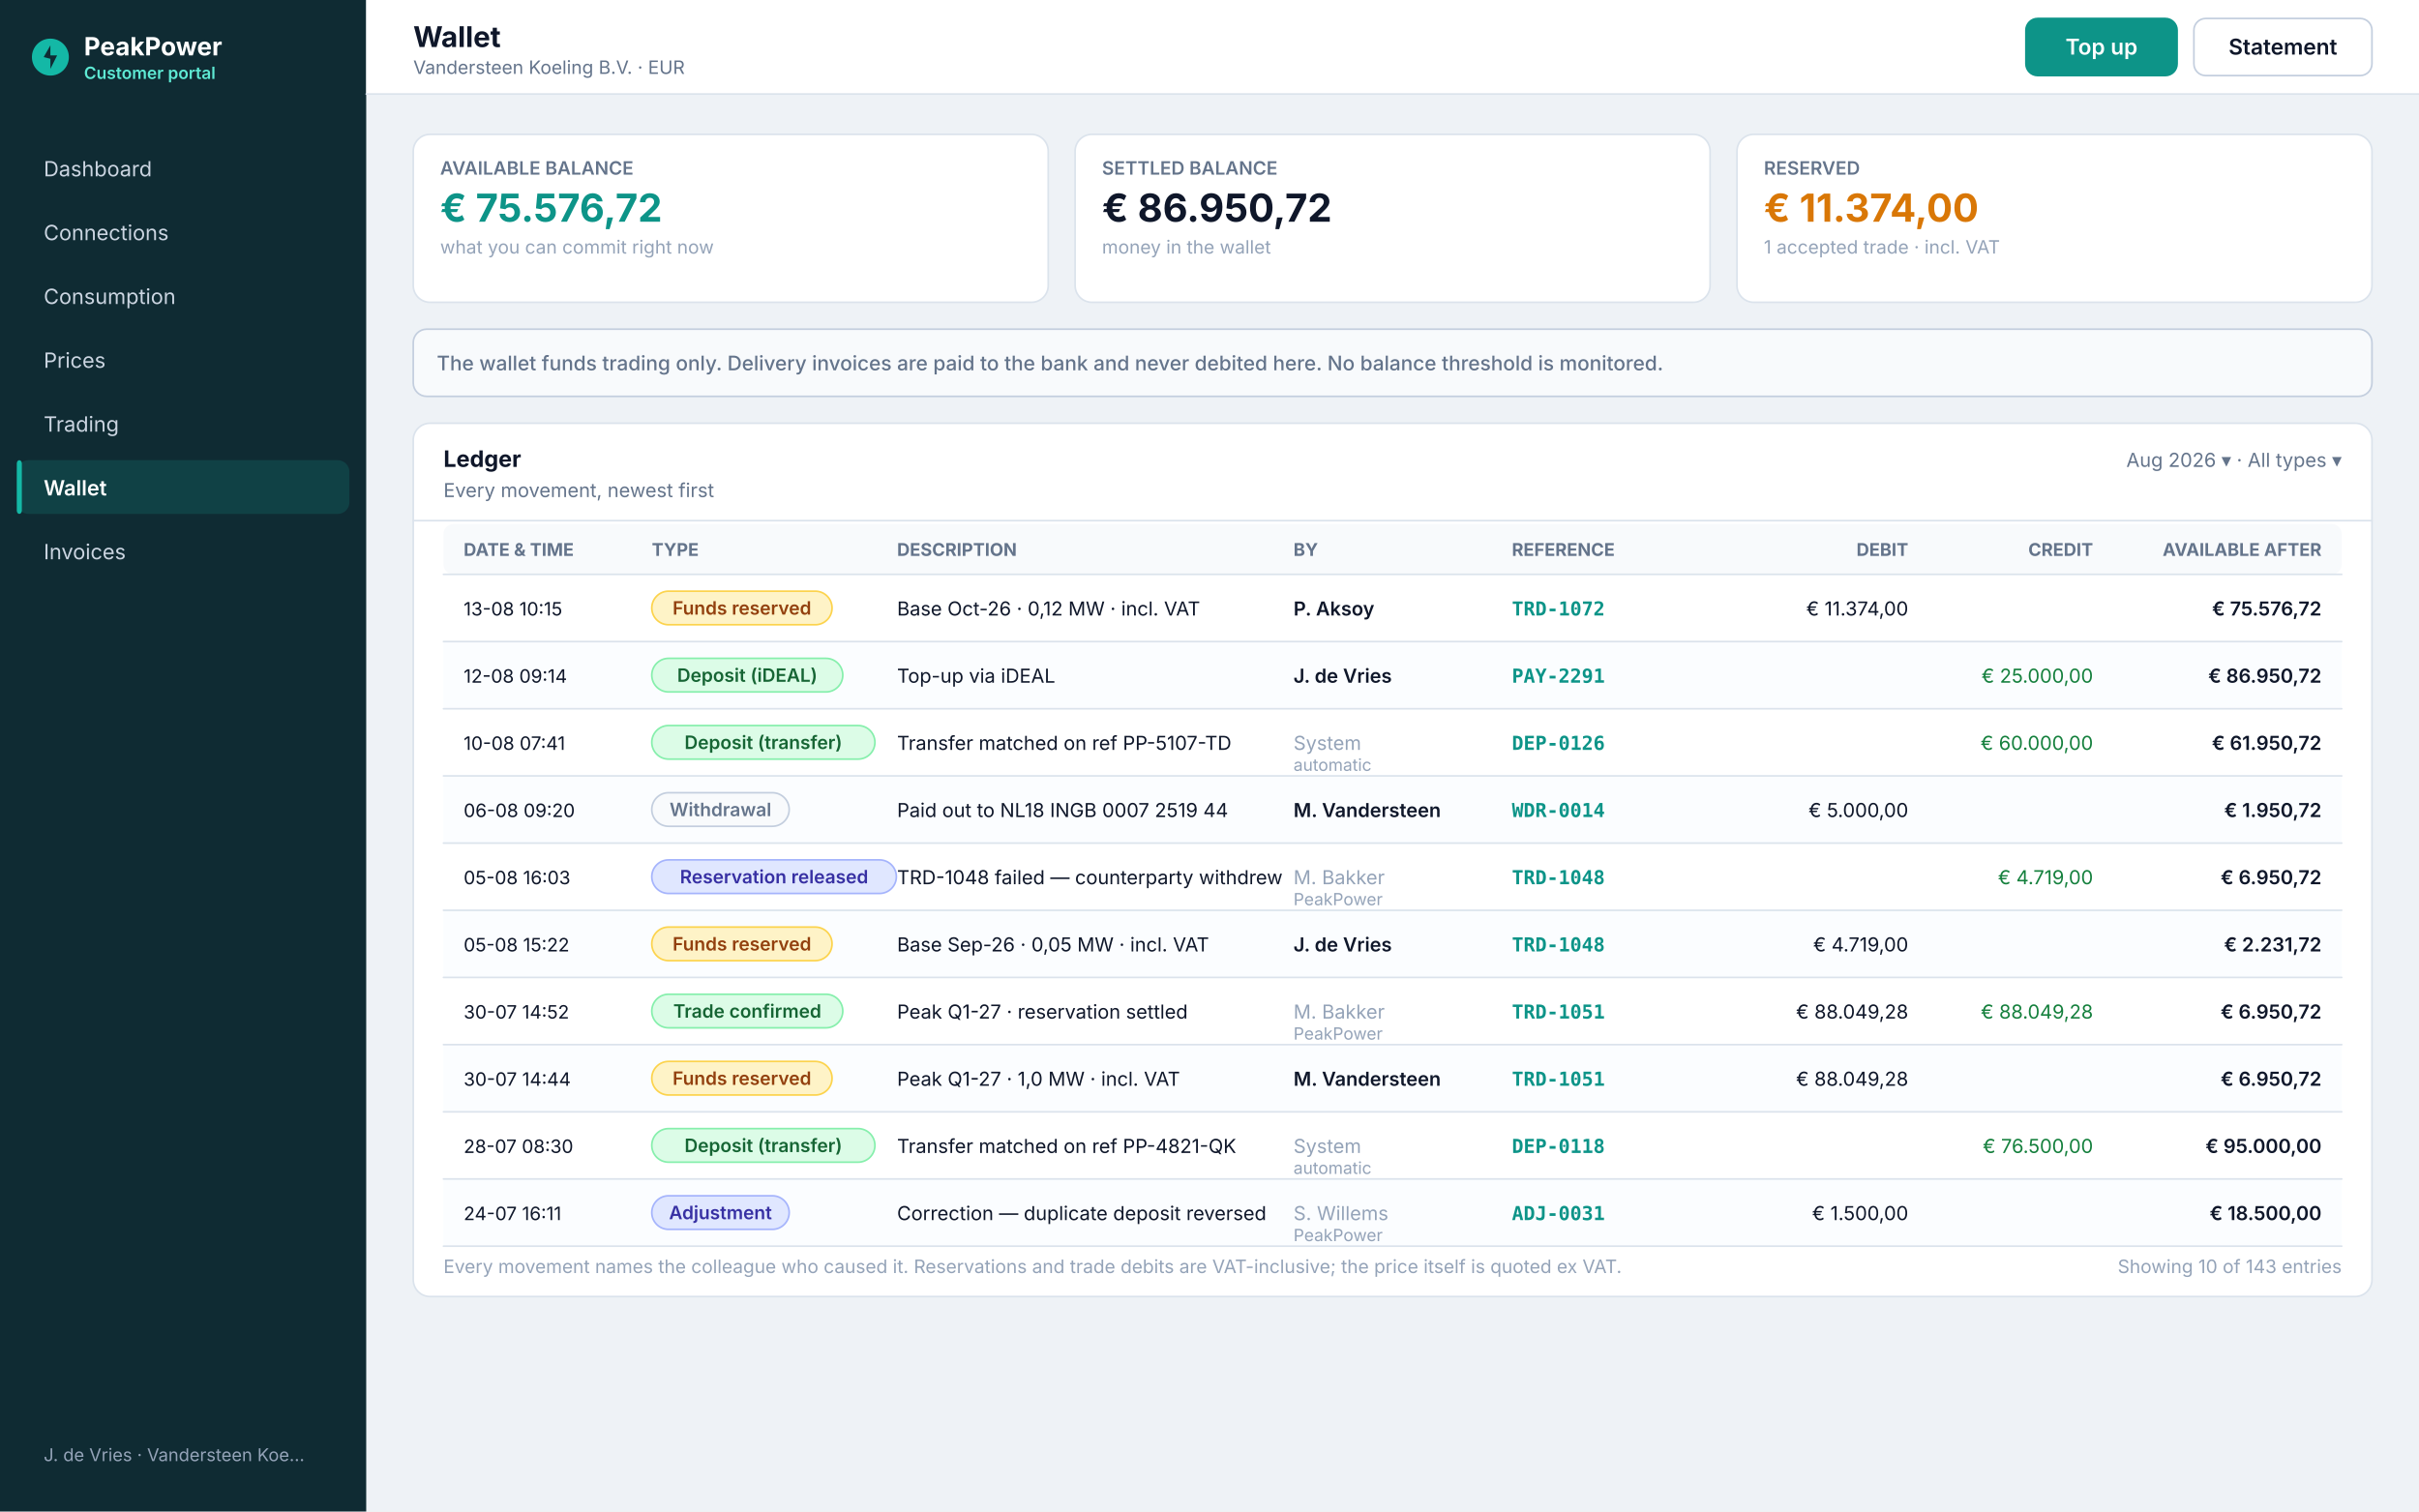
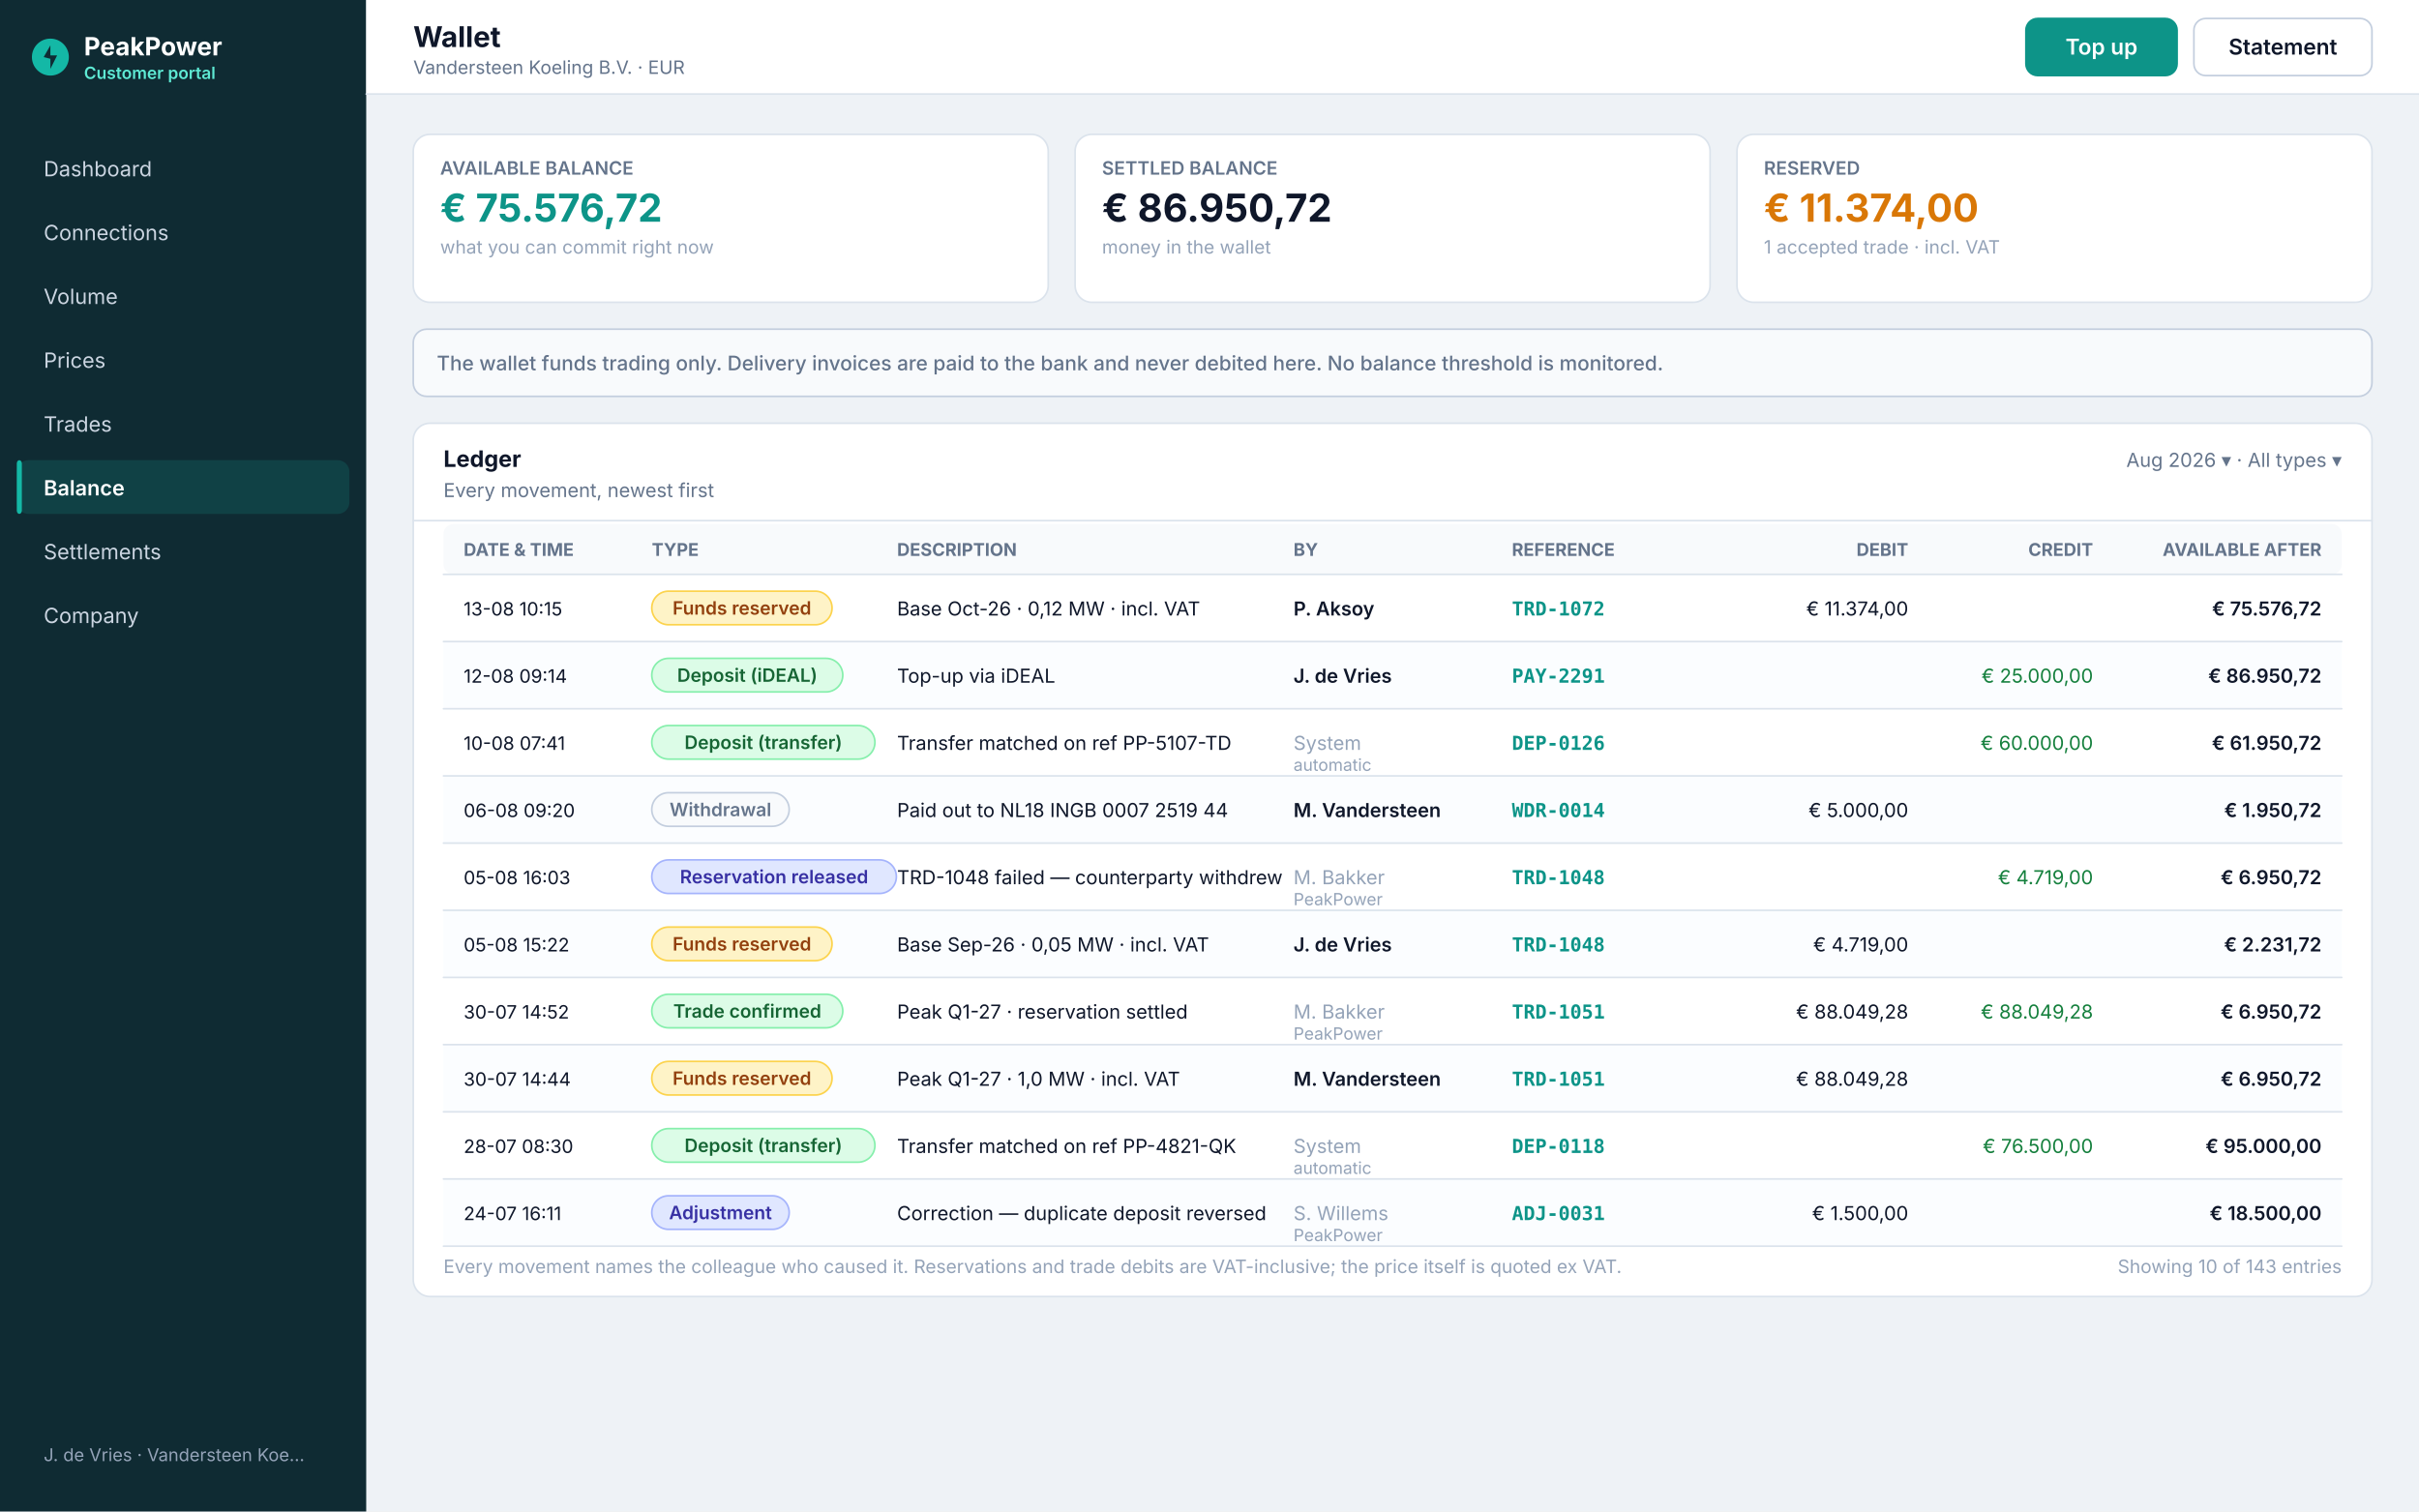
<svg xmlns="http://www.w3.org/2000/svg" viewBox="0 0 1440 900" width="1440" height="900" role="img" aria-label="Customer portal — wallet and ledger">
  <rect x="0" y="0" width="1440" height="900" rx="0" fill="#eef2f6" stroke="none" />
  <rect x="0" y="0" width="218" height="900" rx="0" fill="#0f2b33" stroke="none" />
  <g>
    <circle cx="30" cy="34" r="11" fill="#14b8a6" stroke="none" stroke-width="1" />
    <path d="M 26 34 L 30 27 L 30 33 L 34 33 L 30 41 L 30 35 Z" fill="#0f2b33" stroke="none" stroke-width="2" stroke-linejoin="round" stroke-linecap="round" />
  </g>
  <text x="50" y="33" font-family="Inter, 'Segoe UI', -apple-system, BlinkMacSystemFont, 'Helvetica Neue', Arial, sans-serif" font-size="15" fill="#ffffff" font-weight="700" text-anchor="start">PeakPower</text>
  <text x="50" y="47" font-family="Inter, 'Segoe UI', -apple-system, BlinkMacSystemFont, 'Helvetica Neue', Arial, sans-serif" font-size="10" fill="#5eead4" font-weight="600" text-anchor="start">Customer portal</text>
  <text x="26" y="105" font-family="Inter, 'Segoe UI', -apple-system, BlinkMacSystemFont, 'Helvetica Neue', Arial, sans-serif" font-size="12.5" fill="#cbd5e1" font-weight="400" text-anchor="start">Dashboard</text>
  <text x="26" y="143" font-family="Inter, 'Segoe UI', -apple-system, BlinkMacSystemFont, 'Helvetica Neue', Arial, sans-serif" font-size="12.5" fill="#cbd5e1" font-weight="400" text-anchor="start">Connections</text>
-   <text x="26" y="181" font-family="Inter, 'Segoe UI', -apple-system, BlinkMacSystemFont, 'Helvetica Neue', Arial, sans-serif" font-size="12.5" fill="#cbd5e1" font-weight="400" text-anchor="start">Consumption</text>
+   <text x="26" y="181" font-family="Inter, 'Segoe UI', -apple-system, BlinkMacSystemFont, 'Helvetica Neue', Arial, sans-serif" font-size="12.5" fill="#cbd5e1" font-weight="400" text-anchor="start">Volume</text>
  <text x="26" y="219" font-family="Inter, 'Segoe UI', -apple-system, BlinkMacSystemFont, 'Helvetica Neue', Arial, sans-serif" font-size="12.5" fill="#cbd5e1" font-weight="400" text-anchor="start">Prices</text>
-   <text x="26" y="257" font-family="Inter, 'Segoe UI', -apple-system, BlinkMacSystemFont, 'Helvetica Neue', Arial, sans-serif" font-size="12.5" fill="#cbd5e1" font-weight="400" text-anchor="start">Trading</text>
+   <text x="26" y="257" font-family="Inter, 'Segoe UI', -apple-system, BlinkMacSystemFont, 'Helvetica Neue', Arial, sans-serif" font-size="12.5" fill="#cbd5e1" font-weight="400" text-anchor="start">Trades</text>
  <rect x="10" y="274" width="198" height="32" rx="7" fill="rgba(20,184,166,0.16)" stroke="none" />
  <rect x="10" y="274" width="3" height="32" rx="2" fill="#14b8a6" stroke="none" />
-   <text x="26" y="295" font-family="Inter, 'Segoe UI', -apple-system, BlinkMacSystemFont, 'Helvetica Neue', Arial, sans-serif" font-size="12.5" fill="#ffffff" font-weight="600" text-anchor="start">Wallet</text>
-   <text x="26" y="333" font-family="Inter, 'Segoe UI', -apple-system, BlinkMacSystemFont, 'Helvetica Neue', Arial, sans-serif" font-size="12.5" fill="#cbd5e1" font-weight="400" text-anchor="start">Invoices</text>
+   <text x="26" y="295" font-family="Inter, 'Segoe UI', -apple-system, BlinkMacSystemFont, 'Helvetica Neue', Arial, sans-serif" font-size="12.5" fill="#ffffff" font-weight="600" text-anchor="start">Balance</text>
+   <text x="26" y="333" font-family="Inter, 'Segoe UI', -apple-system, BlinkMacSystemFont, 'Helvetica Neue', Arial, sans-serif" font-size="12.5" fill="#cbd5e1" font-weight="400" text-anchor="start">Settlements</text>
+   <text x="26" y="371" font-family="Inter, 'Segoe UI', -apple-system, BlinkMacSystemFont, 'Helvetica Neue', Arial, sans-serif" font-size="12.5" fill="#cbd5e1" font-weight="400" text-anchor="start">Company</text>
  <text x="26" y="870" font-family="Inter, 'Segoe UI', -apple-system, BlinkMacSystemFont, 'Helvetica Neue', Arial, sans-serif" font-size="10.5" fill="#94a3b8" font-weight="400" text-anchor="start">J. de Vries · Vandersteen Koe…</text>
  <rect x="218" y="0" width="1222" height="56" rx="0" fill="#ffffff" stroke="none" />
  <line x1="218" y1="56" x2="1440" y2="56" stroke="#dbe3ec" stroke-width="1" stroke-linecap="round" />
  <text x="246" y="28" font-family="Inter, 'Segoe UI', -apple-system, BlinkMacSystemFont, 'Helvetica Neue', Arial, sans-serif" font-size="17" fill="#0f172a" font-weight="700" text-anchor="start">Wallet</text>
  <text x="246" y="44" font-family="Inter, 'Segoe UI', -apple-system, BlinkMacSystemFont, 'Helvetica Neue', Arial, sans-serif" font-size="11" fill="#64748b" font-weight="400" text-anchor="start">Vandersteen Koeling B.V. · EUR</text>
  <rect x="1306" y="11" width="106" height="34" rx="7" fill="#ffffff" stroke="#c3cede" stroke-width="1" />
  <text x="1359" y="32.5" font-family="Inter, 'Segoe UI', -apple-system, BlinkMacSystemFont, 'Helvetica Neue', Arial, sans-serif" font-size="13" fill="#0f172a" font-weight="600" text-anchor="middle">Statement</text>
  <rect x="1206" y="11" width="90" height="34" rx="7" fill="#0d9488" stroke="#0d9488" stroke-width="1" />
  <text x="1251" y="32.5" font-family="Inter, 'Segoe UI', -apple-system, BlinkMacSystemFont, 'Helvetica Neue', Arial, sans-serif" font-size="13" fill="#ffffff" font-weight="600" text-anchor="middle">Top up</text>
  <rect x="246" y="80" width="378" height="100" rx="10" fill="#ffffff" stroke="#dbe3ec" stroke-width="1" />
  <text x="262" y="104" font-family="Inter, 'Segoe UI', -apple-system, BlinkMacSystemFont, 'Helvetica Neue', Arial, sans-serif" font-size="11" fill="#64748b" font-weight="600" text-anchor="start">AVAILABLE BALANCE</text>
  <text x="262" y="132" font-family="Inter, 'Segoe UI', -apple-system, BlinkMacSystemFont, 'Helvetica Neue', Arial, sans-serif" font-size="23" fill="#0d9488" font-weight="700" text-anchor="start">€ 75.576,72</text>
  <text x="262" y="151" font-family="Inter, 'Segoe UI', -apple-system, BlinkMacSystemFont, 'Helvetica Neue', Arial, sans-serif" font-size="11" fill="#94a3b8" font-weight="400" text-anchor="start">what you can commit right now</text>
  <rect x="640" y="80" width="378" height="100" rx="10" fill="#ffffff" stroke="#dbe3ec" stroke-width="1" />
  <text x="656" y="104" font-family="Inter, 'Segoe UI', -apple-system, BlinkMacSystemFont, 'Helvetica Neue', Arial, sans-serif" font-size="11" fill="#64748b" font-weight="600" text-anchor="start">SETTLED BALANCE</text>
  <text x="656" y="132" font-family="Inter, 'Segoe UI', -apple-system, BlinkMacSystemFont, 'Helvetica Neue', Arial, sans-serif" font-size="23" fill="#0f172a" font-weight="700" text-anchor="start">€ 86.950,72</text>
  <text x="656" y="151" font-family="Inter, 'Segoe UI', -apple-system, BlinkMacSystemFont, 'Helvetica Neue', Arial, sans-serif" font-size="11" fill="#94a3b8" font-weight="400" text-anchor="start">money in the wallet</text>
  <rect x="1034" y="80" width="378" height="100" rx="10" fill="#ffffff" stroke="#dbe3ec" stroke-width="1" />
  <text x="1050" y="104" font-family="Inter, 'Segoe UI', -apple-system, BlinkMacSystemFont, 'Helvetica Neue', Arial, sans-serif" font-size="11" fill="#64748b" font-weight="600" text-anchor="start">RESERVED</text>
  <text x="1050" y="132" font-family="Inter, 'Segoe UI', -apple-system, BlinkMacSystemFont, 'Helvetica Neue', Arial, sans-serif" font-size="23" fill="#d97706" font-weight="700" text-anchor="start">€ 11.374,00</text>
  <text x="1050" y="151" font-family="Inter, 'Segoe UI', -apple-system, BlinkMacSystemFont, 'Helvetica Neue', Arial, sans-serif" font-size="11" fill="#94a3b8" font-weight="400" text-anchor="start">1 accepted trade · incl. VAT</text>
  <rect x="246" y="196" width="1166" height="40" rx="8" fill="#f8fafc" stroke="#c3cede" stroke-width="1" />
  <text x="260" y="220.5" font-family="Inter, 'Segoe UI', -apple-system, BlinkMacSystemFont, 'Helvetica Neue', Arial, sans-serif" font-size="12" fill="#64748b" font-weight="500" text-anchor="start">The wallet funds trading only. Delivery invoices are paid to the bank and never debited here. No balance threshold is monitored.</text>
  <rect x="246" y="252" width="1166" height="520" rx="10" fill="#ffffff" stroke="#dbe3ec" stroke-width="1" />
  <text x="264" y="278" font-family="Inter, 'Segoe UI', -apple-system, BlinkMacSystemFont, 'Helvetica Neue', Arial, sans-serif" font-size="13.5" fill="#0f172a" font-weight="700" text-anchor="start">Ledger</text>
  <text x="264" y="296" font-family="Inter, 'Segoe UI', -apple-system, BlinkMacSystemFont, 'Helvetica Neue', Arial, sans-serif" font-size="11.5" fill="#64748b" font-weight="400" text-anchor="start">Every movement, newest first</text>
  <text x="1394" y="278" font-family="Inter, 'Segoe UI', -apple-system, BlinkMacSystemFont, 'Helvetica Neue', Arial, sans-serif" font-size="11.5" fill="#64748b" font-weight="400" text-anchor="end">Aug 2026 ▾   ·   All types ▾</text>
  <line x1="246" y1="310" x2="1412" y2="310" stroke="#dbe3ec" stroke-width="1" stroke-linecap="round" />
  <rect x="264" y="312" width="1130" height="30" rx="6" fill="#f8fafc" stroke="none" />
  <text x="276" y="331" font-family="Inter, 'Segoe UI', -apple-system, BlinkMacSystemFont, 'Helvetica Neue', Arial, sans-serif" font-size="10.5" fill="#64748b" font-weight="700" text-anchor="start">DATE &amp; TIME</text>
  <text x="388" y="331" font-family="Inter, 'Segoe UI', -apple-system, BlinkMacSystemFont, 'Helvetica Neue', Arial, sans-serif" font-size="10.5" fill="#64748b" font-weight="700" text-anchor="start">TYPE</text>
  <text x="534" y="331" font-family="Inter, 'Segoe UI', -apple-system, BlinkMacSystemFont, 'Helvetica Neue', Arial, sans-serif" font-size="10.5" fill="#64748b" font-weight="700" text-anchor="start">DESCRIPTION</text>
  <text x="770" y="331" font-family="Inter, 'Segoe UI', -apple-system, BlinkMacSystemFont, 'Helvetica Neue', Arial, sans-serif" font-size="10.5" fill="#64748b" font-weight="700" text-anchor="start">BY</text>
  <text x="900" y="331" font-family="Inter, 'Segoe UI', -apple-system, BlinkMacSystemFont, 'Helvetica Neue', Arial, sans-serif" font-size="10.5" fill="#64748b" font-weight="700" text-anchor="start">REFERENCE</text>
  <text x="1136" y="331" font-family="Inter, 'Segoe UI', -apple-system, BlinkMacSystemFont, 'Helvetica Neue', Arial, sans-serif" font-size="10.5" fill="#64748b" font-weight="700" text-anchor="end">DEBIT</text>
  <text x="1246" y="331" font-family="Inter, 'Segoe UI', -apple-system, BlinkMacSystemFont, 'Helvetica Neue', Arial, sans-serif" font-size="10.5" fill="#64748b" font-weight="700" text-anchor="end">CREDIT</text>
  <text x="1382" y="331" font-family="Inter, 'Segoe UI', -apple-system, BlinkMacSystemFont, 'Helvetica Neue', Arial, sans-serif" font-size="10.5" fill="#64748b" font-weight="700" text-anchor="end">AVAILABLE AFTER</text>
  <line x1="264" y1="342" x2="1394" y2="342" stroke="#dbe3ec" stroke-width="1" stroke-linecap="round" />
  <text x="276" y="366.5" font-family="Inter, 'Segoe UI', -apple-system, BlinkMacSystemFont, 'Helvetica Neue', Arial, sans-serif" font-size="11" fill="#0f172a" font-weight="400" text-anchor="start">13-08 10:15</text>
  <rect x="388" y="352" width="107.32" height="20" rx="10" fill="#fef3c7" stroke="#fcd34d" stroke-width="1" />
  <text x="441.66" y="365.96" font-family="Inter, 'Segoe UI', -apple-system, BlinkMacSystemFont, 'Helvetica Neue', Arial, sans-serif" font-size="11" fill="#92400e" font-weight="600" text-anchor="middle">Funds reserved</text>
  <text x="534" y="366.5" font-family="Inter, 'Segoe UI', -apple-system, BlinkMacSystemFont, 'Helvetica Neue', Arial, sans-serif" font-size="11.5" fill="#0f172a" font-weight="400" text-anchor="start">Base Oct-26 · 0,12 MW · incl. VAT</text>
  <text x="770" y="366.5" font-family="Inter, 'Segoe UI', -apple-system, BlinkMacSystemFont, 'Helvetica Neue', Arial, sans-serif" font-size="11.5" fill="#0f172a" font-weight="600" text-anchor="start">P. Aksoy</text>
  <text x="900" y="366.5" font-family="'SF Mono', 'Cascadia Mono', Menlo, Consolas, monospace" font-size="11.5" fill="#0d9488" font-weight="600" text-anchor="start">TRD-1072</text>
  <text x="1136" y="366.5" font-family="Inter, 'Segoe UI', -apple-system, BlinkMacSystemFont, 'Helvetica Neue', Arial, sans-serif" font-size="11.5" fill="#0f172a" font-weight="400" text-anchor="end">€ 11.374,00</text>
  <text x="1246" y="366.5" font-family="Inter, 'Segoe UI', -apple-system, BlinkMacSystemFont, 'Helvetica Neue', Arial, sans-serif" font-size="11.5" fill="#15803d" font-weight="400" text-anchor="end" />
  <text x="1382" y="366.5" font-family="Inter, 'Segoe UI', -apple-system, BlinkMacSystemFont, 'Helvetica Neue', Arial, sans-serif" font-size="11.5" fill="#0f172a" font-weight="600" text-anchor="end">€ 75.576,72</text>
  <rect x="264" y="382" width="1130" height="40" rx="0" fill="#fbfdff" stroke="none" />
  <line x1="264" y1="382" x2="1394" y2="382" stroke="#dbe3ec" stroke-width="1" stroke-linecap="round" />
  <text x="276" y="406.5" font-family="Inter, 'Segoe UI', -apple-system, BlinkMacSystemFont, 'Helvetica Neue', Arial, sans-serif" font-size="11" fill="#0f172a" font-weight="400" text-anchor="start">12-08 09:14</text>
  <rect x="388" y="392" width="113.7" height="20" rx="10" fill="#dcfce7" stroke="#86efac" stroke-width="1" />
  <text x="444.85" y="405.96" font-family="Inter, 'Segoe UI', -apple-system, BlinkMacSystemFont, 'Helvetica Neue', Arial, sans-serif" font-size="11" fill="#166534" font-weight="600" text-anchor="middle">Deposit (iDEAL)</text>
  <text x="534" y="406.5" font-family="Inter, 'Segoe UI', -apple-system, BlinkMacSystemFont, 'Helvetica Neue', Arial, sans-serif" font-size="11.5" fill="#0f172a" font-weight="400" text-anchor="start">Top-up via iDEAL</text>
  <text x="770" y="406.5" font-family="Inter, 'Segoe UI', -apple-system, BlinkMacSystemFont, 'Helvetica Neue', Arial, sans-serif" font-size="11.5" fill="#0f172a" font-weight="600" text-anchor="start">J. de Vries</text>
  <text x="900" y="406.5" font-family="'SF Mono', 'Cascadia Mono', Menlo, Consolas, monospace" font-size="11.5" fill="#0d9488" font-weight="600" text-anchor="start">PAY-2291</text>
  <text x="1136" y="406.5" font-family="Inter, 'Segoe UI', -apple-system, BlinkMacSystemFont, 'Helvetica Neue', Arial, sans-serif" font-size="11.5" fill="#0f172a" font-weight="400" text-anchor="end" />
  <text x="1246" y="406.5" font-family="Inter, 'Segoe UI', -apple-system, BlinkMacSystemFont, 'Helvetica Neue', Arial, sans-serif" font-size="11.5" fill="#15803d" font-weight="400" text-anchor="end">€ 25.000,00</text>
  <text x="1382" y="406.5" font-family="Inter, 'Segoe UI', -apple-system, BlinkMacSystemFont, 'Helvetica Neue', Arial, sans-serif" font-size="11.5" fill="#0f172a" font-weight="600" text-anchor="end">€ 86.950,72</text>
  <line x1="264" y1="422" x2="1394" y2="422" stroke="#dbe3ec" stroke-width="1" stroke-linecap="round" />
  <text x="276" y="446.5" font-family="Inter, 'Segoe UI', -apple-system, BlinkMacSystemFont, 'Helvetica Neue', Arial, sans-serif" font-size="11" fill="#0f172a" font-weight="400" text-anchor="start">10-08 07:41</text>
  <rect x="388" y="432" width="132.84" height="20" rx="10" fill="#dcfce7" stroke="#86efac" stroke-width="1" />
  <text x="454.42" y="445.96" font-family="Inter, 'Segoe UI', -apple-system, BlinkMacSystemFont, 'Helvetica Neue', Arial, sans-serif" font-size="11" fill="#166534" font-weight="600" text-anchor="middle">Deposit (transfer)</text>
  <text x="534" y="446.5" font-family="Inter, 'Segoe UI', -apple-system, BlinkMacSystemFont, 'Helvetica Neue', Arial, sans-serif" font-size="11.5" fill="#0f172a" font-weight="400" text-anchor="start">Transfer matched on ref PP-5107-TD</text>
  <text x="770" y="446.5" font-family="Inter, 'Segoe UI', -apple-system, BlinkMacSystemFont, 'Helvetica Neue', Arial, sans-serif" font-size="11.5" fill="#94a3b8" font-weight="400" text-anchor="start">System</text>
  <text x="770" y="459" font-family="Inter, 'Segoe UI', -apple-system, BlinkMacSystemFont, 'Helvetica Neue', Arial, sans-serif" font-size="10" fill="#94a3b8" font-weight="400" text-anchor="start">automatic</text>
  <text x="900" y="446.5" font-family="'SF Mono', 'Cascadia Mono', Menlo, Consolas, monospace" font-size="11.5" fill="#0d9488" font-weight="600" text-anchor="start">DEP-0126</text>
  <text x="1136" y="446.5" font-family="Inter, 'Segoe UI', -apple-system, BlinkMacSystemFont, 'Helvetica Neue', Arial, sans-serif" font-size="11.5" fill="#0f172a" font-weight="400" text-anchor="end" />
  <text x="1246" y="446.5" font-family="Inter, 'Segoe UI', -apple-system, BlinkMacSystemFont, 'Helvetica Neue', Arial, sans-serif" font-size="11.5" fill="#15803d" font-weight="400" text-anchor="end">€ 60.000,00</text>
  <text x="1382" y="446.5" font-family="Inter, 'Segoe UI', -apple-system, BlinkMacSystemFont, 'Helvetica Neue', Arial, sans-serif" font-size="11.5" fill="#0f172a" font-weight="600" text-anchor="end">€ 61.950,72</text>
  <rect x="264" y="462" width="1130" height="40" rx="0" fill="#fbfdff" stroke="none" />
  <line x1="264" y1="462" x2="1394" y2="462" stroke="#dbe3ec" stroke-width="1" stroke-linecap="round" />
  <text x="276" y="486.5" font-family="Inter, 'Segoe UI', -apple-system, BlinkMacSystemFont, 'Helvetica Neue', Arial, sans-serif" font-size="11" fill="#0f172a" font-weight="400" text-anchor="start">06-08 09:20</text>
  <rect x="388" y="472" width="81.8" height="20" rx="10" fill="#f8fafc" stroke="#c3cede" stroke-width="1" />
  <text x="428.9" y="485.96" font-family="Inter, 'Segoe UI', -apple-system, BlinkMacSystemFont, 'Helvetica Neue', Arial, sans-serif" font-size="11" fill="#64748b" font-weight="600" text-anchor="middle">Withdrawal</text>
  <text x="534" y="486.5" font-family="Inter, 'Segoe UI', -apple-system, BlinkMacSystemFont, 'Helvetica Neue', Arial, sans-serif" font-size="11.5" fill="#0f172a" font-weight="400" text-anchor="start">Paid out to NL18 INGB 0007 2519 44</text>
  <text x="770" y="486.5" font-family="Inter, 'Segoe UI', -apple-system, BlinkMacSystemFont, 'Helvetica Neue', Arial, sans-serif" font-size="11.5" fill="#0f172a" font-weight="600" text-anchor="start">M. Vandersteen</text>
  <text x="900" y="486.5" font-family="'SF Mono', 'Cascadia Mono', Menlo, Consolas, monospace" font-size="11.5" fill="#0d9488" font-weight="600" text-anchor="start">WDR-0014</text>
  <text x="1136" y="486.5" font-family="Inter, 'Segoe UI', -apple-system, BlinkMacSystemFont, 'Helvetica Neue', Arial, sans-serif" font-size="11.5" fill="#0f172a" font-weight="400" text-anchor="end">€ 5.000,00</text>
  <text x="1246" y="486.5" font-family="Inter, 'Segoe UI', -apple-system, BlinkMacSystemFont, 'Helvetica Neue', Arial, sans-serif" font-size="11.5" fill="#15803d" font-weight="400" text-anchor="end" />
  <text x="1382" y="486.5" font-family="Inter, 'Segoe UI', -apple-system, BlinkMacSystemFont, 'Helvetica Neue', Arial, sans-serif" font-size="11.5" fill="#0f172a" font-weight="600" text-anchor="end">€ 1.950,72</text>
  <line x1="264" y1="502" x2="1394" y2="502" stroke="#dbe3ec" stroke-width="1" stroke-linecap="round" />
  <text x="276" y="526.5" font-family="Inter, 'Segoe UI', -apple-system, BlinkMacSystemFont, 'Helvetica Neue', Arial, sans-serif" font-size="11" fill="#0f172a" font-weight="400" text-anchor="start">05-08 16:03</text>
  <rect x="388" y="512" width="145.6" height="20" rx="10" fill="#e0e7ff" stroke="#a5b4fc" stroke-width="1" />
  <text x="460.8" y="525.96" font-family="Inter, 'Segoe UI', -apple-system, BlinkMacSystemFont, 'Helvetica Neue', Arial, sans-serif" font-size="11" fill="#3730a3" font-weight="600" text-anchor="middle">Reservation released</text>
  <text x="534" y="526.5" font-family="Inter, 'Segoe UI', -apple-system, BlinkMacSystemFont, 'Helvetica Neue', Arial, sans-serif" font-size="11.5" fill="#0f172a" font-weight="400" text-anchor="start">TRD-1048 failed — counterparty withdrew</text>
  <text x="770" y="526.5" font-family="Inter, 'Segoe UI', -apple-system, BlinkMacSystemFont, 'Helvetica Neue', Arial, sans-serif" font-size="11.5" fill="#94a3b8" font-weight="400" text-anchor="start">M. Bakker</text>
  <text x="770" y="539" font-family="Inter, 'Segoe UI', -apple-system, BlinkMacSystemFont, 'Helvetica Neue', Arial, sans-serif" font-size="10" fill="#94a3b8" font-weight="400" text-anchor="start">PeakPower</text>
  <text x="900" y="526.5" font-family="'SF Mono', 'Cascadia Mono', Menlo, Consolas, monospace" font-size="11.5" fill="#0d9488" font-weight="600" text-anchor="start">TRD-1048</text>
  <text x="1136" y="526.5" font-family="Inter, 'Segoe UI', -apple-system, BlinkMacSystemFont, 'Helvetica Neue', Arial, sans-serif" font-size="11.5" fill="#0f172a" font-weight="400" text-anchor="end" />
  <text x="1246" y="526.5" font-family="Inter, 'Segoe UI', -apple-system, BlinkMacSystemFont, 'Helvetica Neue', Arial, sans-serif" font-size="11.5" fill="#15803d" font-weight="400" text-anchor="end">€ 4.719,00</text>
  <text x="1382" y="526.5" font-family="Inter, 'Segoe UI', -apple-system, BlinkMacSystemFont, 'Helvetica Neue', Arial, sans-serif" font-size="11.5" fill="#0f172a" font-weight="600" text-anchor="end">€ 6.950,72</text>
  <rect x="264" y="542" width="1130" height="40" rx="0" fill="#fbfdff" stroke="none" />
  <line x1="264" y1="542" x2="1394" y2="542" stroke="#dbe3ec" stroke-width="1" stroke-linecap="round" />
  <text x="276" y="566.5" font-family="Inter, 'Segoe UI', -apple-system, BlinkMacSystemFont, 'Helvetica Neue', Arial, sans-serif" font-size="11" fill="#0f172a" font-weight="400" text-anchor="start">05-08 15:22</text>
  <rect x="388" y="552" width="107.32" height="20" rx="10" fill="#fef3c7" stroke="#fcd34d" stroke-width="1" />
  <text x="441.66" y="565.96" font-family="Inter, 'Segoe UI', -apple-system, BlinkMacSystemFont, 'Helvetica Neue', Arial, sans-serif" font-size="11" fill="#92400e" font-weight="600" text-anchor="middle">Funds reserved</text>
  <text x="534" y="566.5" font-family="Inter, 'Segoe UI', -apple-system, BlinkMacSystemFont, 'Helvetica Neue', Arial, sans-serif" font-size="11.5" fill="#0f172a" font-weight="400" text-anchor="start">Base Sep-26 · 0,05 MW · incl. VAT</text>
  <text x="770" y="566.5" font-family="Inter, 'Segoe UI', -apple-system, BlinkMacSystemFont, 'Helvetica Neue', Arial, sans-serif" font-size="11.5" fill="#0f172a" font-weight="600" text-anchor="start">J. de Vries</text>
  <text x="900" y="566.5" font-family="'SF Mono', 'Cascadia Mono', Menlo, Consolas, monospace" font-size="11.5" fill="#0d9488" font-weight="600" text-anchor="start">TRD-1048</text>
  <text x="1136" y="566.5" font-family="Inter, 'Segoe UI', -apple-system, BlinkMacSystemFont, 'Helvetica Neue', Arial, sans-serif" font-size="11.5" fill="#0f172a" font-weight="400" text-anchor="end">€ 4.719,00</text>
  <text x="1246" y="566.5" font-family="Inter, 'Segoe UI', -apple-system, BlinkMacSystemFont, 'Helvetica Neue', Arial, sans-serif" font-size="11.5" fill="#15803d" font-weight="400" text-anchor="end" />
  <text x="1382" y="566.5" font-family="Inter, 'Segoe UI', -apple-system, BlinkMacSystemFont, 'Helvetica Neue', Arial, sans-serif" font-size="11.5" fill="#0f172a" font-weight="600" text-anchor="end">€ 2.231,72</text>
  <line x1="264" y1="582" x2="1394" y2="582" stroke="#dbe3ec" stroke-width="1" stroke-linecap="round" />
  <text x="276" y="606.5" font-family="Inter, 'Segoe UI', -apple-system, BlinkMacSystemFont, 'Helvetica Neue', Arial, sans-serif" font-size="11" fill="#0f172a" font-weight="400" text-anchor="start">30-07 14:52</text>
  <rect x="388" y="592" width="113.7" height="20" rx="10" fill="#dcfce7" stroke="#86efac" stroke-width="1" />
  <text x="444.85" y="605.96" font-family="Inter, 'Segoe UI', -apple-system, BlinkMacSystemFont, 'Helvetica Neue', Arial, sans-serif" font-size="11" fill="#166534" font-weight="600" text-anchor="middle">Trade confirmed</text>
  <text x="534" y="606.5" font-family="Inter, 'Segoe UI', -apple-system, BlinkMacSystemFont, 'Helvetica Neue', Arial, sans-serif" font-size="11.5" fill="#0f172a" font-weight="400" text-anchor="start">Peak Q1-27 · reservation settled</text>
  <text x="770" y="606.5" font-family="Inter, 'Segoe UI', -apple-system, BlinkMacSystemFont, 'Helvetica Neue', Arial, sans-serif" font-size="11.5" fill="#94a3b8" font-weight="400" text-anchor="start">M. Bakker</text>
  <text x="770" y="619" font-family="Inter, 'Segoe UI', -apple-system, BlinkMacSystemFont, 'Helvetica Neue', Arial, sans-serif" font-size="10" fill="#94a3b8" font-weight="400" text-anchor="start">PeakPower</text>
  <text x="900" y="606.5" font-family="'SF Mono', 'Cascadia Mono', Menlo, Consolas, monospace" font-size="11.5" fill="#0d9488" font-weight="600" text-anchor="start">TRD-1051</text>
  <text x="1136" y="606.5" font-family="Inter, 'Segoe UI', -apple-system, BlinkMacSystemFont, 'Helvetica Neue', Arial, sans-serif" font-size="11.5" fill="#0f172a" font-weight="400" text-anchor="end">€ 88.049,28</text>
  <text x="1246" y="606.5" font-family="Inter, 'Segoe UI', -apple-system, BlinkMacSystemFont, 'Helvetica Neue', Arial, sans-serif" font-size="11.5" fill="#15803d" font-weight="400" text-anchor="end">€ 88.049,28</text>
  <text x="1382" y="606.5" font-family="Inter, 'Segoe UI', -apple-system, BlinkMacSystemFont, 'Helvetica Neue', Arial, sans-serif" font-size="11.5" fill="#0f172a" font-weight="600" text-anchor="end">€ 6.950,72</text>
  <rect x="264" y="622" width="1130" height="40" rx="0" fill="#fbfdff" stroke="none" />
  <line x1="264" y1="622" x2="1394" y2="622" stroke="#dbe3ec" stroke-width="1" stroke-linecap="round" />
  <text x="276" y="646.5" font-family="Inter, 'Segoe UI', -apple-system, BlinkMacSystemFont, 'Helvetica Neue', Arial, sans-serif" font-size="11" fill="#0f172a" font-weight="400" text-anchor="start">30-07 14:44</text>
  <rect x="388" y="632" width="107.32" height="20" rx="10" fill="#fef3c7" stroke="#fcd34d" stroke-width="1" />
  <text x="441.66" y="645.96" font-family="Inter, 'Segoe UI', -apple-system, BlinkMacSystemFont, 'Helvetica Neue', Arial, sans-serif" font-size="11" fill="#92400e" font-weight="600" text-anchor="middle">Funds reserved</text>
  <text x="534" y="646.5" font-family="Inter, 'Segoe UI', -apple-system, BlinkMacSystemFont, 'Helvetica Neue', Arial, sans-serif" font-size="11.5" fill="#0f172a" font-weight="400" text-anchor="start">Peak Q1-27 · 1,0 MW · incl. VAT</text>
  <text x="770" y="646.5" font-family="Inter, 'Segoe UI', -apple-system, BlinkMacSystemFont, 'Helvetica Neue', Arial, sans-serif" font-size="11.5" fill="#0f172a" font-weight="600" text-anchor="start">M. Vandersteen</text>
  <text x="900" y="646.5" font-family="'SF Mono', 'Cascadia Mono', Menlo, Consolas, monospace" font-size="11.5" fill="#0d9488" font-weight="600" text-anchor="start">TRD-1051</text>
  <text x="1136" y="646.5" font-family="Inter, 'Segoe UI', -apple-system, BlinkMacSystemFont, 'Helvetica Neue', Arial, sans-serif" font-size="11.5" fill="#0f172a" font-weight="400" text-anchor="end">€ 88.049,28</text>
  <text x="1246" y="646.5" font-family="Inter, 'Segoe UI', -apple-system, BlinkMacSystemFont, 'Helvetica Neue', Arial, sans-serif" font-size="11.5" fill="#15803d" font-weight="400" text-anchor="end" />
  <text x="1382" y="646.5" font-family="Inter, 'Segoe UI', -apple-system, BlinkMacSystemFont, 'Helvetica Neue', Arial, sans-serif" font-size="11.5" fill="#0f172a" font-weight="600" text-anchor="end">€ 6.950,72</text>
  <line x1="264" y1="662" x2="1394" y2="662" stroke="#dbe3ec" stroke-width="1" stroke-linecap="round" />
  <text x="276" y="686.5" font-family="Inter, 'Segoe UI', -apple-system, BlinkMacSystemFont, 'Helvetica Neue', Arial, sans-serif" font-size="11" fill="#0f172a" font-weight="400" text-anchor="start">28-07 08:30</text>
  <rect x="388" y="672" width="132.84" height="20" rx="10" fill="#dcfce7" stroke="#86efac" stroke-width="1" />
  <text x="454.42" y="685.96" font-family="Inter, 'Segoe UI', -apple-system, BlinkMacSystemFont, 'Helvetica Neue', Arial, sans-serif" font-size="11" fill="#166534" font-weight="600" text-anchor="middle">Deposit (transfer)</text>
  <text x="534" y="686.5" font-family="Inter, 'Segoe UI', -apple-system, BlinkMacSystemFont, 'Helvetica Neue', Arial, sans-serif" font-size="11.5" fill="#0f172a" font-weight="400" text-anchor="start">Transfer matched on ref PP-4821-QK</text>
  <text x="770" y="686.5" font-family="Inter, 'Segoe UI', -apple-system, BlinkMacSystemFont, 'Helvetica Neue', Arial, sans-serif" font-size="11.5" fill="#94a3b8" font-weight="400" text-anchor="start">System</text>
  <text x="770" y="699" font-family="Inter, 'Segoe UI', -apple-system, BlinkMacSystemFont, 'Helvetica Neue', Arial, sans-serif" font-size="10" fill="#94a3b8" font-weight="400" text-anchor="start">automatic</text>
  <text x="900" y="686.5" font-family="'SF Mono', 'Cascadia Mono', Menlo, Consolas, monospace" font-size="11.5" fill="#0d9488" font-weight="600" text-anchor="start">DEP-0118</text>
  <text x="1136" y="686.5" font-family="Inter, 'Segoe UI', -apple-system, BlinkMacSystemFont, 'Helvetica Neue', Arial, sans-serif" font-size="11.5" fill="#0f172a" font-weight="400" text-anchor="end" />
  <text x="1246" y="686.5" font-family="Inter, 'Segoe UI', -apple-system, BlinkMacSystemFont, 'Helvetica Neue', Arial, sans-serif" font-size="11.5" fill="#15803d" font-weight="400" text-anchor="end">€ 76.500,00</text>
  <text x="1382" y="686.5" font-family="Inter, 'Segoe UI', -apple-system, BlinkMacSystemFont, 'Helvetica Neue', Arial, sans-serif" font-size="11.5" fill="#0f172a" font-weight="600" text-anchor="end">€ 95.000,00</text>
  <rect x="264" y="702" width="1130" height="40" rx="0" fill="#fbfdff" stroke="none" />
  <line x1="264" y1="702" x2="1394" y2="702" stroke="#dbe3ec" stroke-width="1" stroke-linecap="round" />
  <text x="276" y="726.5" font-family="Inter, 'Segoe UI', -apple-system, BlinkMacSystemFont, 'Helvetica Neue', Arial, sans-serif" font-size="11" fill="#0f172a" font-weight="400" text-anchor="start">24-07 16:11</text>
  <rect x="388" y="712" width="81.8" height="20" rx="10" fill="#e0e7ff" stroke="#a5b4fc" stroke-width="1" />
  <text x="428.9" y="725.96" font-family="Inter, 'Segoe UI', -apple-system, BlinkMacSystemFont, 'Helvetica Neue', Arial, sans-serif" font-size="11" fill="#3730a3" font-weight="600" text-anchor="middle">Adjustment</text>
  <text x="534" y="726.5" font-family="Inter, 'Segoe UI', -apple-system, BlinkMacSystemFont, 'Helvetica Neue', Arial, sans-serif" font-size="11.5" fill="#0f172a" font-weight="400" text-anchor="start">Correction — duplicate deposit reversed</text>
  <text x="770" y="726.5" font-family="Inter, 'Segoe UI', -apple-system, BlinkMacSystemFont, 'Helvetica Neue', Arial, sans-serif" font-size="11.5" fill="#94a3b8" font-weight="400" text-anchor="start">S. Willems</text>
  <text x="770" y="739" font-family="Inter, 'Segoe UI', -apple-system, BlinkMacSystemFont, 'Helvetica Neue', Arial, sans-serif" font-size="10" fill="#94a3b8" font-weight="400" text-anchor="start">PeakPower</text>
  <text x="900" y="726.5" font-family="'SF Mono', 'Cascadia Mono', Menlo, Consolas, monospace" font-size="11.5" fill="#0d9488" font-weight="600" text-anchor="start">ADJ-0031</text>
  <text x="1136" y="726.5" font-family="Inter, 'Segoe UI', -apple-system, BlinkMacSystemFont, 'Helvetica Neue', Arial, sans-serif" font-size="11.5" fill="#0f172a" font-weight="400" text-anchor="end">€ 1.500,00</text>
  <text x="1246" y="726.5" font-family="Inter, 'Segoe UI', -apple-system, BlinkMacSystemFont, 'Helvetica Neue', Arial, sans-serif" font-size="11.5" fill="#15803d" font-weight="400" text-anchor="end" />
  <text x="1382" y="726.5" font-family="Inter, 'Segoe UI', -apple-system, BlinkMacSystemFont, 'Helvetica Neue', Arial, sans-serif" font-size="11.5" fill="#0f172a" font-weight="600" text-anchor="end">€ 18.500,00</text>
  <line x1="264" y1="742" x2="1394" y2="742" stroke="#dbe3ec" stroke-width="1" stroke-linecap="round" />
  <text x="264" y="758" font-family="Inter, 'Segoe UI', -apple-system, BlinkMacSystemFont, 'Helvetica Neue', Arial, sans-serif" font-size="11" fill="#94a3b8" font-weight="400" text-anchor="start">Every movement names the colleague who caused it. Reservations and trade debits are VAT-inclusive; the price itself is quoted ex VAT.</text>
  <text x="1394" y="758" font-family="Inter, 'Segoe UI', -apple-system, BlinkMacSystemFont, 'Helvetica Neue', Arial, sans-serif" font-size="11" fill="#94a3b8" font-weight="400" text-anchor="end">Showing 10 of 143 entries</text>
</svg>
